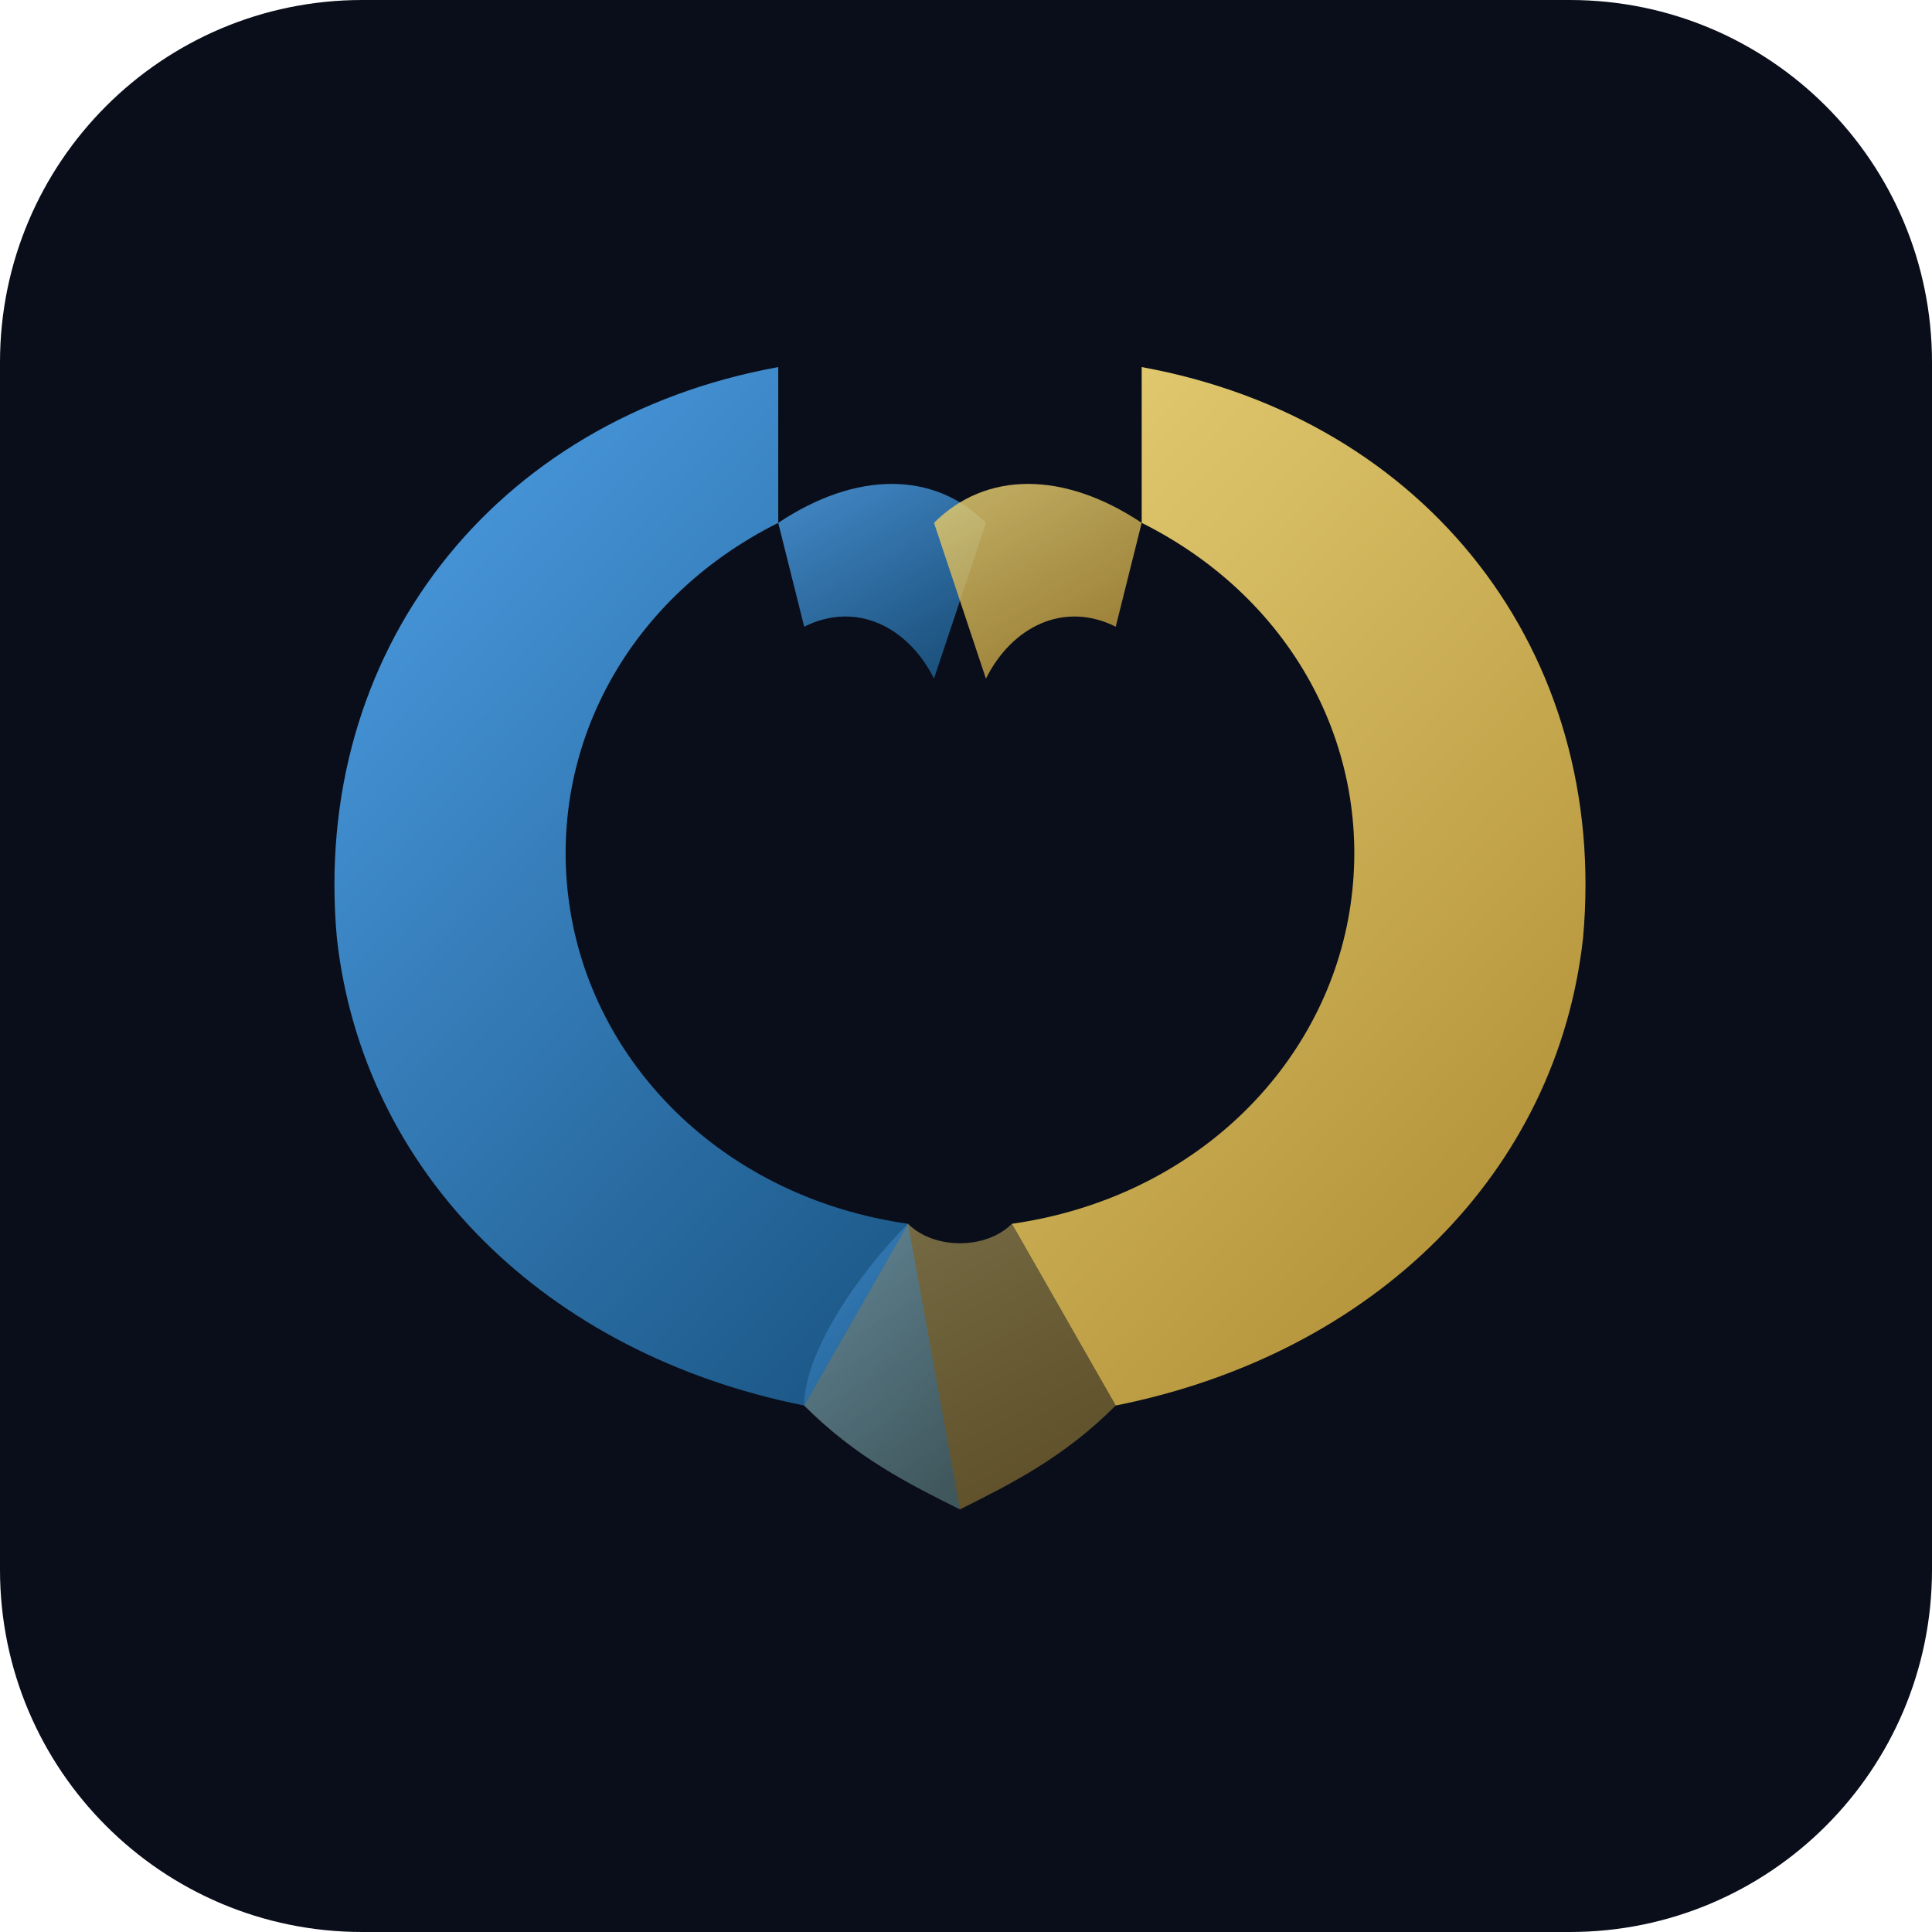
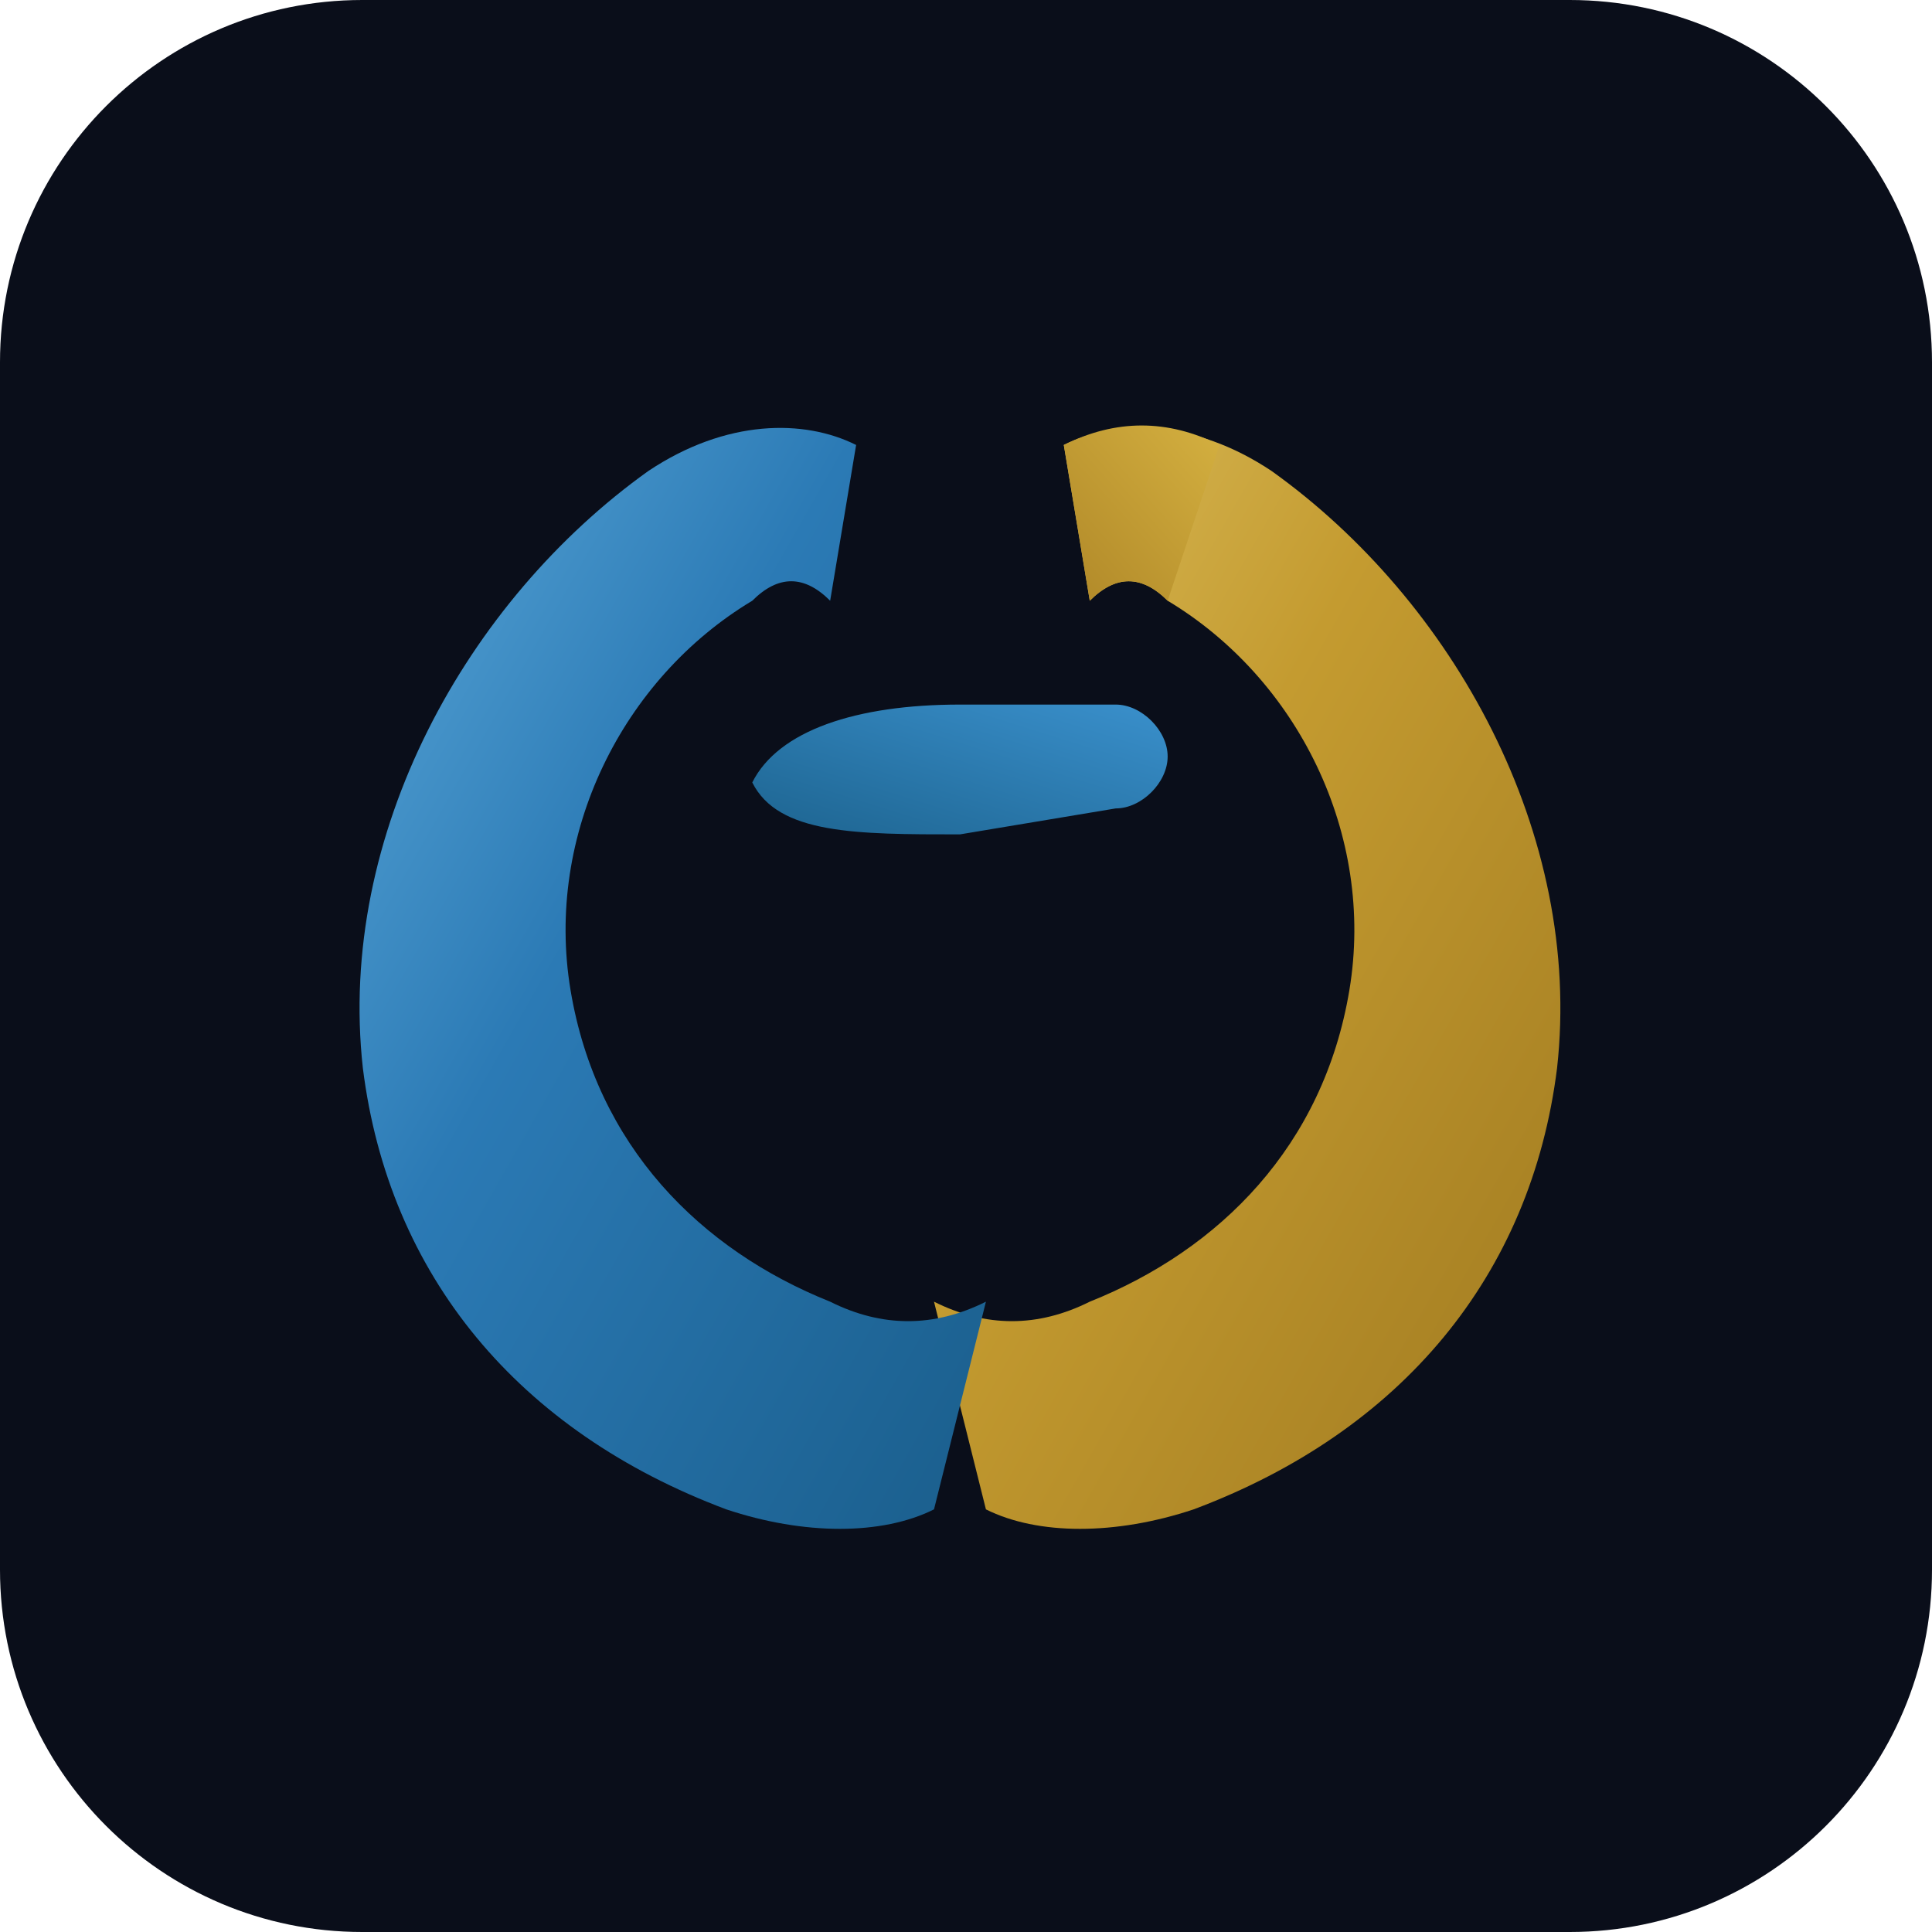
<svg xmlns="http://www.w3.org/2000/svg" viewBox="0 0 32 32" fill="none">
  <rect width="32" height="32" rx="6" fill="#0a0e1a" />
  <defs>
-     <linearGradient id="bfav" x1="20%" y1="0%" x2="80%" y2="100%">
-       <stop offset="0%" stop-color="#4a9ae0" />
-       <stop offset="100%" stop-color="#1d5a8a" />
+     <linearGradient id="fb1" x1="0%" y1="0%" x2="100%" y2="100%">
+       <stop offset="0%" stop-color="#5ba8d9" />
+       <stop offset="40%" stop-color="#2b7ab5" />
+       <stop offset="100%" stop-color="#1a5e8c" />
    </linearGradient>
-     <linearGradient id="gfav" x1="20%" y1="0%" x2="80%" y2="100%">
-       <stop offset="0%" stop-color="#e0c86e" />
-       <stop offset="100%" stop-color="#b08e35" />
+     <linearGradient id="fb2" x1="100%" y1="0%" x2="0%" y2="100%">
+       <stop offset="0%" stop-color="#3a90cc" />
+       <stop offset="100%" stop-color="#1d6490" />
+     </linearGradient>
+     <linearGradient id="fg1" x1="0%" y1="0%" x2="100%" y2="100%">
+       <stop offset="0%" stop-color="#dcc060" />
+       <stop offset="40%" stop-color="#c49b30" />
+       <stop offset="100%" stop-color="#a07a20" />
+     </linearGradient>
+     <linearGradient id="fg2" x1="100%" y1="0%" x2="0%" y2="100%">
+       <stop offset="0%" stop-color="#d4b040" />
+       <stop offset="100%" stop-color="#b08828" />
    </linearGradient>
  </defs>
  <g transform="translate(3, 3.5) scale(0.215)">
-     <path d="M 46 12 C 24 16, 10 34, 12 56 C 14 74, 28 88, 48 92 L 56 78 C 42 76, 32 66, 30 54 C 28 42, 34 30, 46 24 Z" fill="url(#bfav)" />
-     <path d="M 46 24 C 52 20, 58 20, 62 24 L 58 36 C 56 32, 52 30, 48 32 Z" fill="url(#bfav)" opacity="0.85" />
-     <path d="M 74 12 C 96 16, 110 34, 108 56 C 106 74, 92 88, 72 92 L 64 78 C 78 76, 88 66, 90 54 C 92 42, 86 30, 74 24 Z" fill="url(#gfav)" />
-     <path d="M 74 24 C 68 20, 62 20, 58 24 L 62 36 C 64 32, 68 30, 72 32 Z" fill="url(#gfav)" opacity="0.85" />
-     <path d="M 48 92 C 52 96, 56 98, 60 100 C 64 98, 68 96, 72 92 L 64 78 C 62 80, 58 80, 56 78 Z" fill="url(#gfav)" opacity="0.5" />
-     <path d="M 48 92 C 52 96, 56 98, 60 100 L 56 78 C 52 82, 48 88, 48 92 Z" fill="url(#bfav)" opacity="0.5" />
+     <path d="M 68 18 C 72 16, 78 16, 84 20 C 98 30, 108 48, 106 66 C 104 82, 94 94, 78 100 C 72 102, 66 102, 62 100 L 58 84 C 62 86, 66 86, 70 84 C 80 80, 88 72, 90 60 C 92 48, 86 36, 76 30 C 74 28, 72 28, 70 30 Z" fill="url(#fg1)" />
+     <path d="M 52 18 C 48 16, 42 16, 36 20 C 22 30, 12 48, 14 66 C 16 82, 26 94, 42 100 C 48 102, 54 102, 58 100 L 62 84 C 58 86, 54 86, 50 84 C 40 80, 32 72, 30 60 C 28 48, 34 36, 44 30 C 46 28, 48 28, 50 30 Z" fill="url(#fb1)" />
+     <path d="M 44 44 C 46 40, 52 38, 60 38 L 72 38 C 74 38, 76 40, 76 42 C 76 44, 74 46, 72 46 L 60 48 C 52 48, 46 48, 44 44 Z" fill="url(#fb2)" />
+     <path d="M 68 18 C 72 16, 76 16, 80 18 L 76 30 C 74 28, 72 28, 70 30 L 68 18 Z" fill="url(#fg2)" />
  </g>
</svg>
